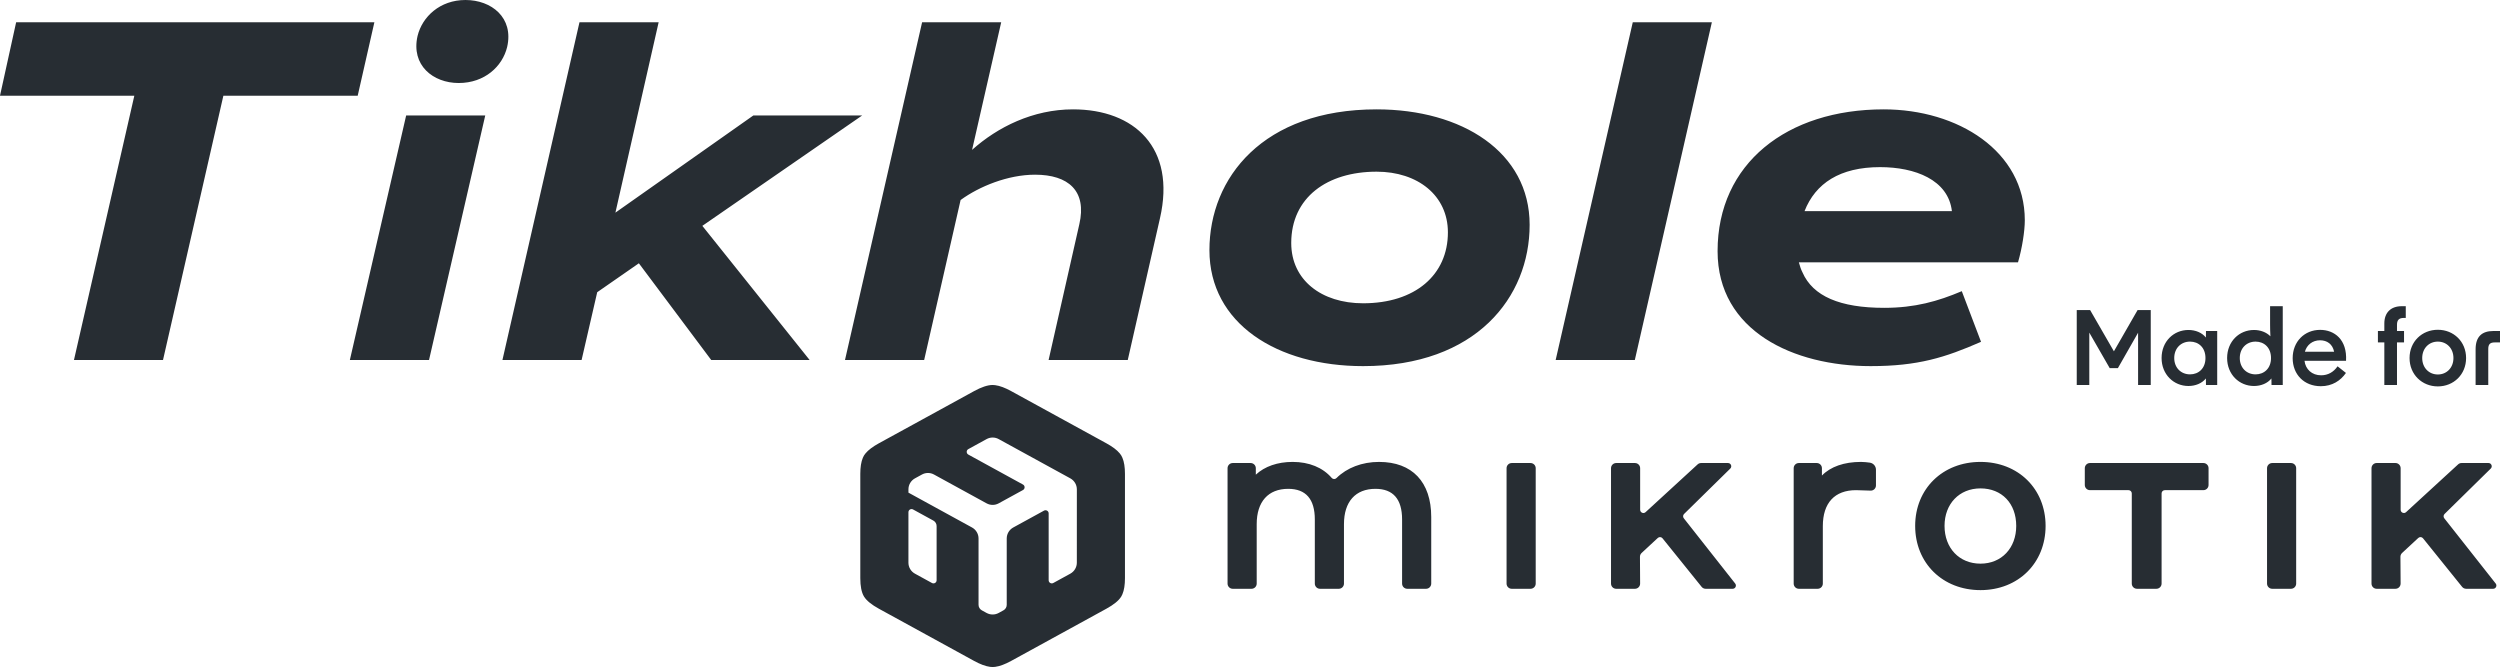
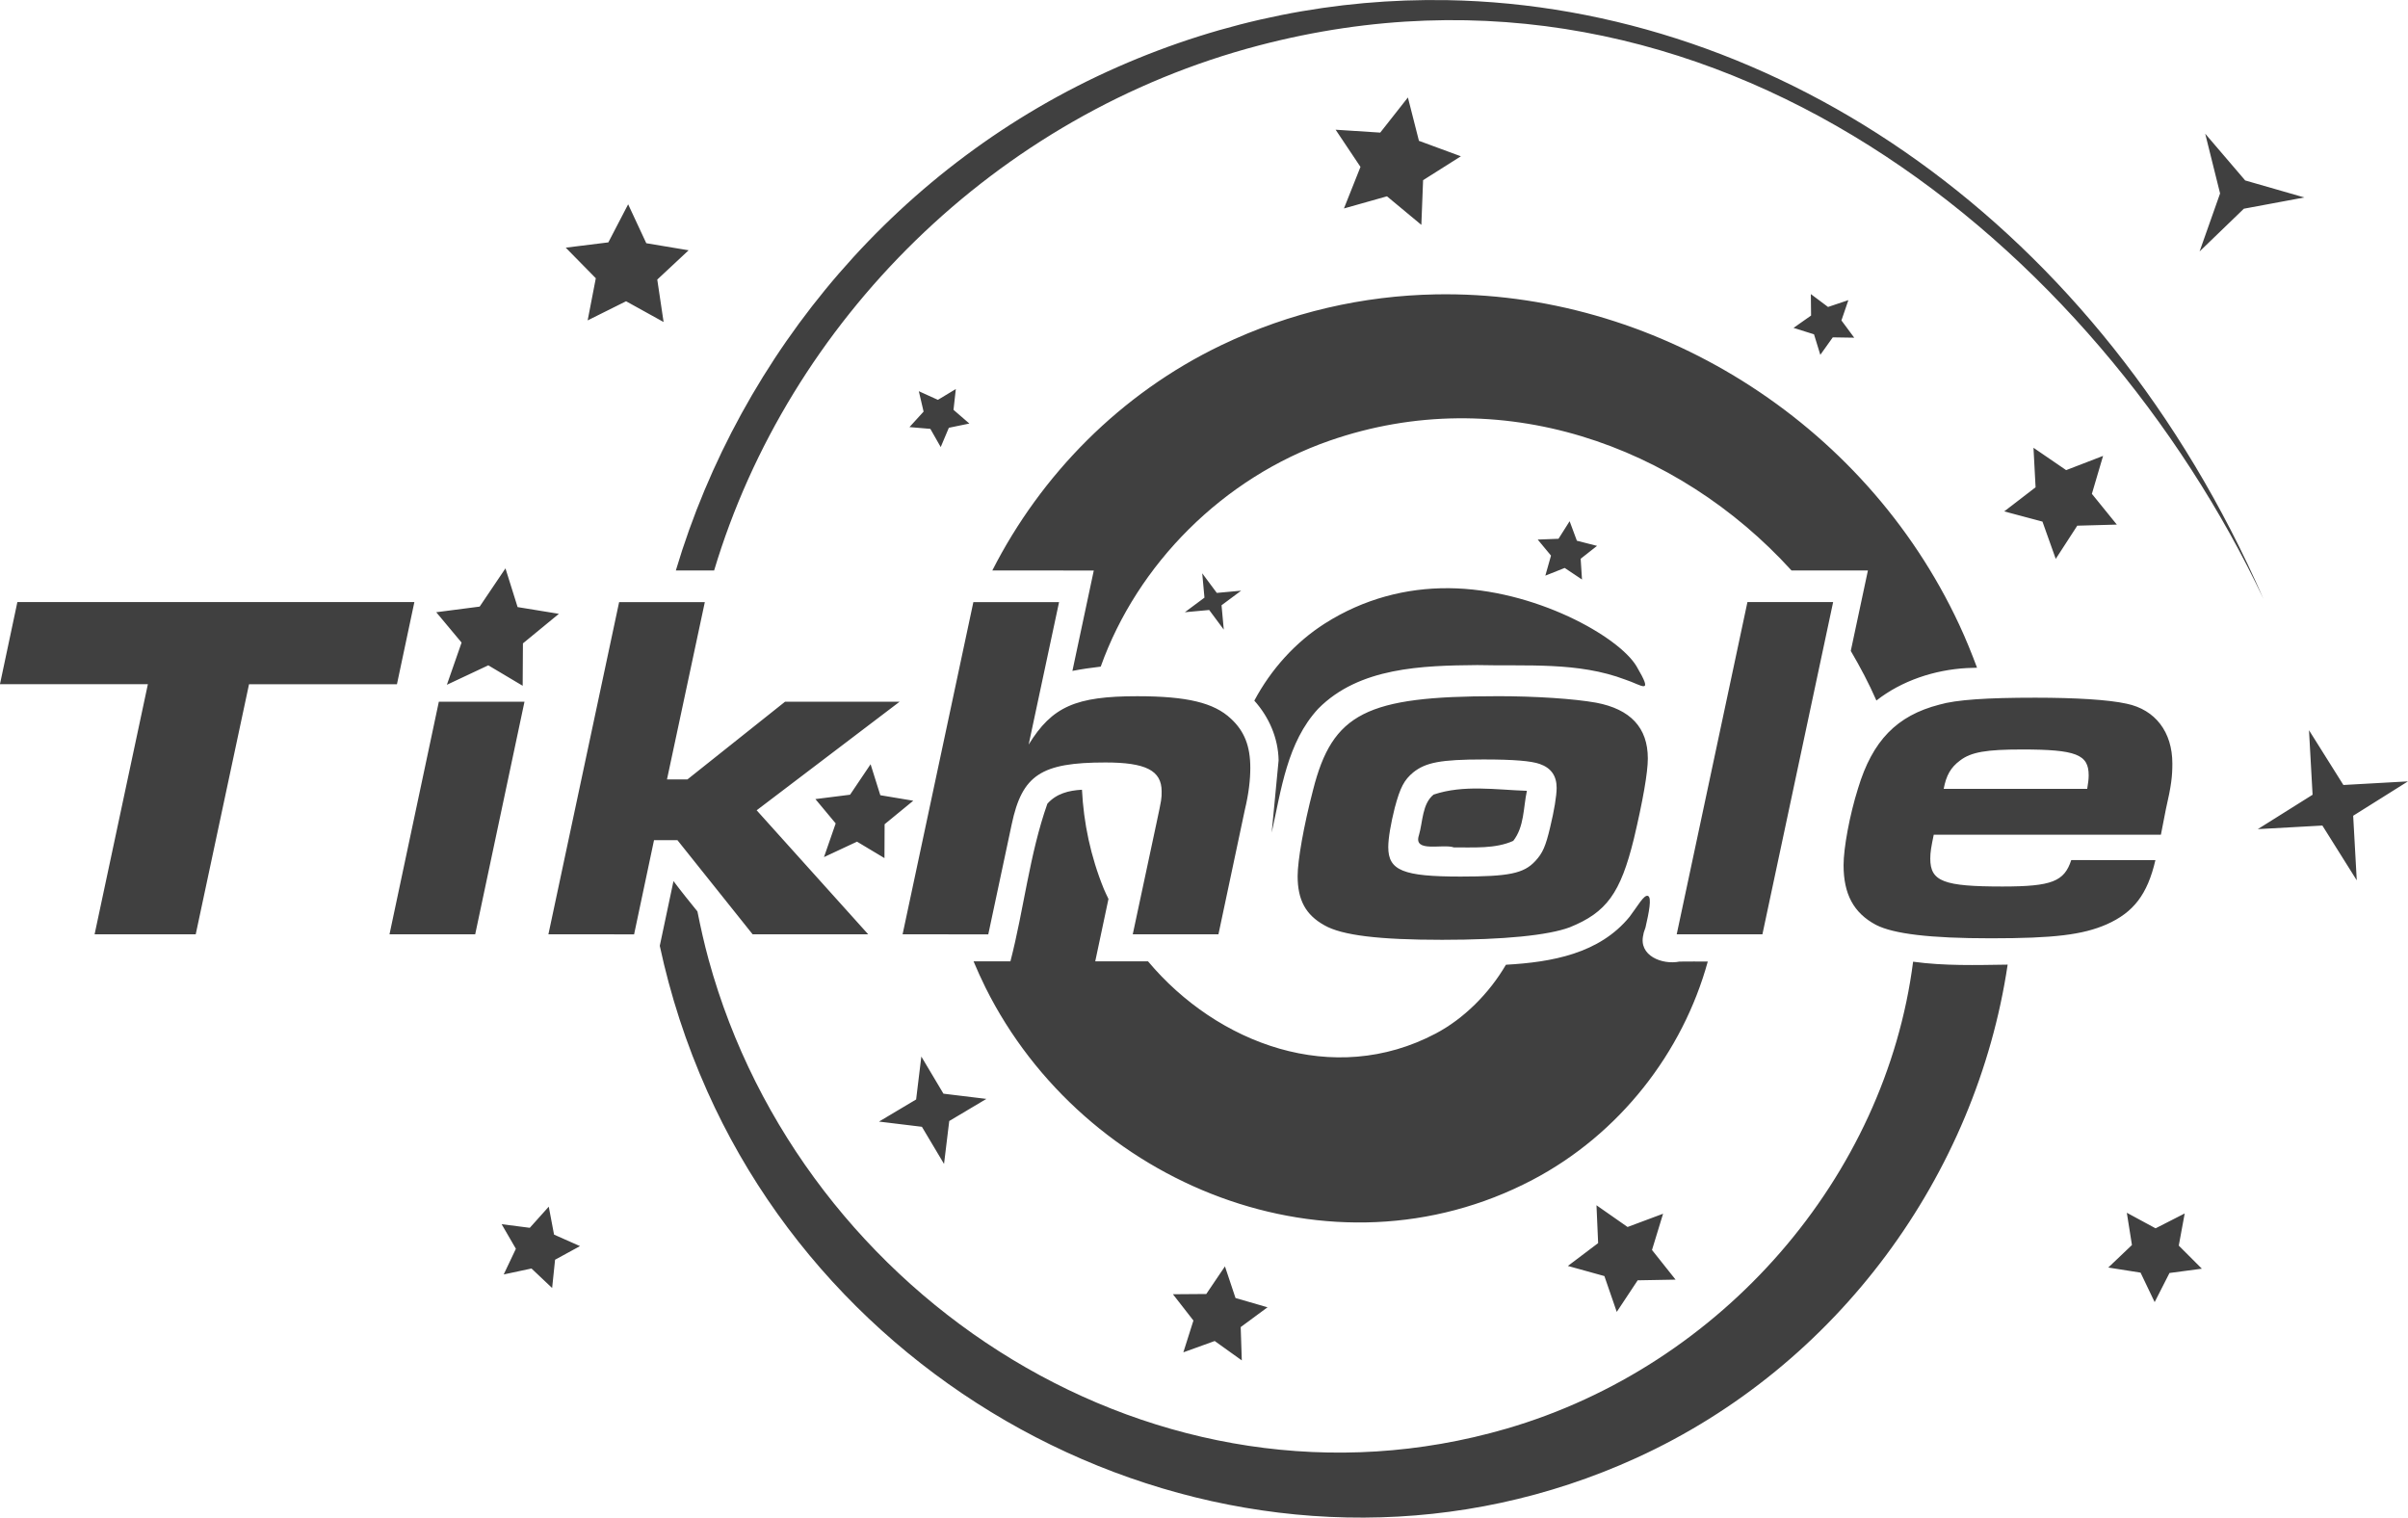
- <svg xmlns="http://www.w3.org/2000/svg" width="717.99pt" height="191.57pt" viewBox="0 0 717.99 191.57" version="1.1" id="svg34">
-   <defs id="defs34" />
-   <g id="g90" transform="translate(-117.1987,-193.4253)">
-     <path id="path16" d="m 833.31,288.487 h 1.879 v 3.281 h -1.527 c -1.316,0 -1.844,0.527 -1.844,1.875 v 10.348 h -3.637 v -10.258 c 0,-3.637 1.82,-5.246 5.129,-5.246 m -15.977,12.488 c 2.551,0 4.484,-1.938 4.484,-4.723 0,-2.785 -1.934,-4.719 -4.484,-4.719 -2.551,0 -4.484,1.934 -4.484,4.719 0,2.785 1.934,4.723 4.484,4.723 m -8.121,-4.723 c 0,-4.719 3.578,-8.117 8.121,-8.117 4.543,0 8.117,3.398 8.117,8.117 0,4.723 -3.574,8.148 -8.117,8.148 -4.543,0 -8.121,-3.426 -8.121,-8.148 m -2.199,-14.891 h 1.113 v 3.371 h -0.555 c -1.379,0 -1.965,0.586 -1.965,1.965 v 1.789 h 2.023 v 3.281 h -2.023 v 12.223 h -3.637 v -12.223 h -1.844 v -3.281 h 1.844 v -2.168 c 0,-3.078 1.82,-4.957 5.043,-4.957 m -19.469,13.074 c -0.438,-2.168 -1.992,-3.281 -4.043,-3.281 -2.172,0 -3.812,1.348 -4.34,3.281 z m -11.898,1.848 c 0,-4.75 3.398,-8.121 7.883,-8.121 4.105,0 7.797,2.785 7.445,8.883 h -11.93 c 0.293,2.461 2.141,4.164 4.777,4.164 1.938,0 3.578,-0.91 4.719,-2.582 l 2.406,1.906 c -1.523,2.199 -3.93,3.809 -7.211,3.809 -4.836,0 -8.09,-3.398 -8.09,-8.059 m -10.645,4.66 c 2.461,0 4.426,-1.73 4.426,-4.691 0,-2.988 -1.965,-4.719 -4.426,-4.719 -2.609,0 -4.543,1.906 -4.543,4.719 0,2.785 1.934,4.691 4.543,4.691 m -8.18,-4.691 c 0,-4.777 3.488,-8.059 7.711,-8.059 1.844,0 3.574,0.645 4.719,1.816 -0.059,-1.113 -0.09,-2.285 -0.09,-3.461 v -5.188 h 3.637 v 22.629 h -3.227 l -0.027,-1.875 c -1.113,1.406 -2.992,2.168 -5.012,2.168 -4.223,0 -7.711,-3.312 -7.711,-8.031 m -10.645,4.691 c 2.465,0 4.426,-1.73 4.426,-4.691 0,-2.988 -1.961,-4.719 -4.426,-4.719 -2.609,0 -4.543,1.906 -4.543,4.719 0,2.785 1.934,4.691 4.543,4.691 m -8.176,-4.691 c 0,-4.777 3.488,-8.059 7.707,-8.059 2.023,0 3.898,0.762 5.012,2.168 l 0.031,-1.875 h 3.223 v 15.504 h -3.223 l -0.031,-1.875 c -1.113,1.406 -2.988,2.168 -5.012,2.168 -4.219,0 -7.707,-3.312 -7.707,-8.031 m -24.367,-13.773 h 3.844 l 6.828,11.84 6.801,-11.84 h 3.781 v 21.512 h -3.637 v -15.008 l -5.801,10.172 h -2.348 l -5.863,-10.199 v 15.035 h -3.605 z m 0,0 m -287.168,72.547 c 0,1.312 -0.719,2.523 -1.871,3.156 l -4.891,2.68 c -0.602,0.328 -1.332,-0.105 -1.332,-0.789 v -19.207 c 0,-0.684 -0.734,-1.117 -1.332,-0.789 l -8.84,4.844 c -1.152,0.633 -1.871,1.844 -1.871,3.156 v 19.051 c 0,0.656 -0.355,1.262 -0.934,1.578 l -1.387,0.762 c -1.078,0.59 -2.383,0.586 -3.461,-0.004 l -1.379,-0.758 c -0.574,-0.316 -0.934,-0.922 -0.934,-1.574 v -19.055 c 0,-1.312 -0.715,-2.523 -1.867,-3.156 L 378.099,334.909 v -0.945 c 0,-1.316 0.715,-2.523 1.867,-3.156 l 2.02,-1.105 c 1.074,-0.59 2.379,-0.59 3.453,0.004 l 15.113,8.281 c 1.078,0.59 2.383,0.59 3.457,0 l 6.984,-3.828 c 0.625,-0.34 0.625,-1.234 0,-1.578 l -15.691,-8.602 c -0.625,-0.34 -0.625,-1.234 0,-1.574 l 5.25,-2.879 c 1.078,-0.59 2.383,-0.59 3.457,0 l 20.586,11.281 c 1.152,0.633 1.871,1.84 1.871,3.156 z m -40.273,5.047 c 0,0.684 -0.734,1.117 -1.332,0.789 l -4.895,-2.684 c -1.152,-0.629 -1.867,-1.84 -1.867,-3.152 v -14.496 c 0,-0.684 0.73,-1.117 1.328,-0.789 l 5.832,3.195 c 0.574,0.312 0.934,0.918 0.934,1.574 z m 53.031,-35.832 c -0.117,-0.191 -0.254,-0.387 -0.414,-0.578 -0.816,-1.004 -2.145,-1.984 -3.848,-2.918 l -13.68,-7.496 -13.68,-7.5 c -1.699,-0.934 -3.262,-1.535 -4.586,-1.703 -0.254,-0.035 -0.5,-0.055 -0.734,-0.055 -1.461,0 -3.293,0.648 -5.32,1.758 l -13.68,7.5 -13.684,7.496 c -1.699,0.934 -3.027,1.914 -3.844,2.918 -0.16,0.191 -0.301,0.387 -0.418,0.578 -0.117,0.195 -0.223,0.41 -0.32,0.641 -0.504,1.172 -0.738,2.75 -0.738,4.613 v 29.996 c 0,2.223 0.328,4.051 1.059,5.254 0.734,1.203 2.234,2.387 4.262,3.496 l 13.684,7.5 13.68,7.5 c 1.699,0.93 3.262,1.531 4.582,1.703 0.254,0.031 0.5,0.051 0.738,0.051 0.234,0 0.48,-0.019 0.734,-0.051 1.324,-0.172 2.887,-0.773 4.586,-1.703 l 27.359,-15 c 2.027,-1.109 3.531,-2.293 4.262,-3.496 0.121,-0.195 0.223,-0.41 0.32,-0.637 0.508,-1.172 0.742,-2.754 0.742,-4.617 v -29.996 c 0,-1.863 -0.234,-3.441 -0.742,-4.613 -0.098,-0.23 -0.199,-0.445 -0.32,-0.641 m 214.98,2.055 c -0.711,-0.098 -1.727,-0.211 -2.527,-0.211 -4.848,0 -8.77,1.371 -11.227,3.918 v -2.113 c 0,-0.82 -0.664,-1.484 -1.484,-1.484 h -5.141 c -0.82,0 -1.484,0.664 -1.484,1.484 v 33.145 c 0,0.82 0.664,1.488 1.484,1.488 h 5.398 c 0.82,0 1.488,-0.668 1.488,-1.488 v -16.508 c 0,-6.66 3.391,-10.328 9.539,-10.328 1.098,0.019 2.891,0.082 4.18,0.133 0.844,0.031 1.543,-0.645 1.539,-1.488 v -4.527 c 0,-1.016 -0.762,-1.883 -1.766,-2.02 m 31.785,29.008 c -6.078,0 -10.324,-4.461 -10.324,-10.844 0,-6.34 4.246,-10.77 10.324,-10.77 6.141,0 10.266,4.328 10.266,10.77 0,6.383 -4.223,10.844 -10.266,10.844 m 0,-29.219 c -10.867,0 -18.758,7.727 -18.758,18.375 0,10.688 7.891,18.445 18.758,18.445 10.836,0 18.699,-7.758 18.699,-18.445 0,-10.648 -7.863,-18.375 -18.699,-18.375 m -85.207,16.188 c -0.293,-0.371 -0.262,-0.906 0.078,-1.238 l 13.273,-13.039 c 0.594,-0.582 0.18,-1.59 -0.652,-1.59 h -7.723 c -0.375,0 -0.734,0.137 -1.008,0.391 l -14.941,13.715 c -0.598,0.551 -1.562,0.125 -1.562,-0.684 v -11.938 c 0,-0.82 -0.664,-1.484 -1.484,-1.484 h -5.395 c -0.82,0 -1.488,0.664 -1.488,1.484 v 33.145 c 0,0.82 0.668,1.488 1.488,1.488 h 5.383 c 0.824,0 1.492,-0.672 1.488,-1.496 l -0.047,-7.691 c -0.004,-0.418 0.168,-0.816 0.477,-1.102 l 4.648,-4.309 c 0.395,-0.367 1.02,-0.324 1.355,0.098 l 11.234,13.945 c 0.281,0.352 0.707,0.555 1.16,0.555 h 7.746 c 0.781,0 1.211,-0.895 0.734,-1.508 z m 0,0 M 775.161,326.405 h -5.391 c -0.816,0 -1.488,0.668 -1.488,1.484 v 33.145 c 0,0.82 0.668,1.488 1.488,1.488 h 5.391 c 0.82,0 1.488,-0.668 1.488,-1.488 v -33.145 c 0,-0.82 -0.668,-1.484 -1.488,-1.484 m 58.793,34.609 -14.77,-18.742 c -0.293,-0.371 -0.258,-0.906 0.082,-1.238 l 13.27,-13.039 c 0.594,-0.582 0.184,-1.594 -0.652,-1.594 h -7.723 c -0.371,0 -0.734,0.141 -1.008,0.395 l -14.941,13.715 c -0.598,0.547 -1.559,0.125 -1.559,-0.684 v -11.938 c 0,-0.82 -0.668,-1.488 -1.488,-1.488 h -5.395 c -0.82,0 -1.484,0.668 -1.484,1.488 v 33.145 c 0,0.82 0.664,1.488 1.484,1.488 h 5.387 c 0.824,0 1.492,-0.672 1.488,-1.5 l -0.051,-7.688 c 0,-0.418 0.172,-0.816 0.477,-1.102 l 4.652,-4.309 c 0.395,-0.367 1.016,-0.324 1.355,0.098 l 11.23,13.945 c 0.285,0.352 0.711,0.555 1.16,0.555 h 7.75 c 0.777,0 1.211,-0.895 0.734,-1.508 m -83.953,-34.609 h -32.566 c -0.816,0 -1.488,0.668 -1.488,1.484 v 4.824 c 0,0.82 0.668,1.484 1.488,1.484 h 11.074 c 0.516,0 0.93,0.418 0.93,0.934 v 25.902 c 0,0.82 0.668,1.488 1.488,1.488 h 5.586 c 0.82,0 1.488,-0.668 1.488,-1.488 v -25.902 c 0,-0.516 0.414,-0.934 0.93,-0.934 h 11.07 c 0.824,0 1.488,-0.664 1.488,-1.484 v -4.824 c 0,-0.82 -0.664,-1.484 -1.488,-1.484 M 513.255,326.085 c -4.867,0 -9.242,1.676 -12.227,4.641 -0.398,0.398 -1.016,0.367 -1.383,-0.059 -2.555,-2.965 -6.477,-4.582 -11.199,-4.582 -4.328,0 -8.031,1.285 -10.582,3.664 v -1.859 c 0,-0.82 -0.668,-1.484 -1.488,-1.484 h -5.141 c -0.82,0 -1.488,0.664 -1.488,1.484 v 33.145 c 0,0.82 0.668,1.488 1.488,1.488 h 5.395 c 0.82,0 1.488,-0.668 1.488,-1.488 v -17.082 c 0,-6.441 3.301,-10.137 9.051,-10.137 5.07,0 7.641,2.957 7.641,8.793 v 18.426 c 0,0.82 0.668,1.488 1.488,1.488 h 5.395 c 0.82,0 1.488,-0.668 1.488,-1.488 v -17.082 c 0,-6.441 3.297,-10.137 9.047,-10.137 5.074,0 7.645,2.957 7.645,8.793 v 18.426 c 0,0.82 0.668,1.488 1.488,1.488 h 5.395 c 0.82,0 1.488,-0.668 1.488,-1.488 v -19.129 c 0,-10.055 -5.465,-15.82 -14.988,-15.82 m 43.504,0.32 h -5.395 c -0.82,0 -1.488,0.664 -1.488,1.484 v 33.145 c 0,0.82 0.668,1.488 1.488,1.488 h 5.395 c 0.82,0 1.488,-0.668 1.488,-1.488 v -33.145 c 0,-0.82 -0.668,-1.484 -1.488,-1.484" style="fill:#272d33;fill-opacity:1" />
-     <path d="m 250.881,193.425 c -7.326,0 -12.419,4.806 -13.762,10.329 -1.929,8.432 4.486,13.513 11.812,13.513 7.477,0 12.571,-4.786 13.915,-10.33 1.951,-8.432 -4.487,-13.512 -11.964,-13.512 z m -129.044,6.387 -4.639,21.101 h 38.579 l -17.339,75.911 h 25.574 l 17.339,-75.911 h 38.579 l 4.791,-21.101 z m 161.787,0 -22.13,97.012 h 22.735 l 4.487,-19.478 11.964,-8.306 20.785,27.784 h 28.263 l -30.82,-38.534 45.905,-31.705 h -31.254 l -39.618,27.91 12.419,-54.683 z m 98.401,0 -22.15,97.012 h 22.735 l 10.469,-45.955 c 5.375,-3.921 13.61,-7.273 21.391,-7.273 9.558,0 14.934,4.658 12.702,14.25 l -8.822,38.978 h 22.735 l 9.255,-40.727 c 4.638,-20.216 -7.325,-31.263 -24.967,-31.263 -11.509,0 -21.674,5.081 -28.999,11.637 l 8.366,-36.659 z m 204.101,0 -22.15,97.012 h 22.735 l 22.129,-97.012 z m -73.577,25.022 c -32.597,0 -48.007,19.626 -48.007,40.433 0,21.08 19.441,33.308 44.128,33.308 32.445,0 47.834,-19.774 47.834,-40.581 0,-20.933 -19.442,-33.16 -43.954,-33.16 z m 145.636,0 c -27.807,0 -47.704,15.557 -47.704,40.727 0,22.978 21.847,33.013 43.975,33.013 13.589,0 21.371,-2.467 31.688,-6.979 l -5.527,-14.546 c -6.871,2.909 -13.46,4.786 -22.281,4.786 -12.701,0 -20.481,-3.331 -23.472,-10.182 -0.455,-0.864 -0.759,-1.875 -1.041,-2.887 h 62.94 c 1.192,-4.09 1.952,-9.022 1.952,-12.079 0,-19.921 -19.289,-31.853 -40.53,-31.853 z m -424.34,1.75 -16.169,70.239 h 22.735 l 16.148,-70.239 z m 423.299,14.84 c 10.013,0 19.593,3.625 20.633,12.647 h -42.328 c 3.143,-8.011 10.186,-12.647 21.695,-12.647 z m -144.595,1.307 c 11.812,0 20.482,6.83 20.482,17.433 0,12.227 -9.407,20.364 -24.362,20.364 -11.964,0 -20.633,-6.683 -20.633,-17.307 0,-13.091 10.316,-20.49 24.513,-20.49 z" style="fill:#272d33;fill-opacity:1;stroke-width:1.014" id="path47" />
-   </g>
+ <svg xmlns="http://www.w3.org/2000/svg" width="86.972mm" height="54.814mm" viewBox="0 0 86.972 54.814" version="1.1" id="svg1" xml:space="preserve">
+   <defs id="defs1" />
+   <path id="path1-3" style="display:inline;fill:#404040;fill-opacity:1;stroke:none;stroke-width:0.353" d="m 96.463,133.459 c -0.677,-0.073 -0.109,0.908 -0.164,1.33 0.156,0.69 0.258,1.47 0.682,2.043 0.584,0.286 1.25,0.101 1.871,0.102 -0.198,-1.098 -0.259,-2.288 -0.842,-3.266 -0.419,-0.336 -1.046,-0.171 -1.547,-0.209 z m -3.309,-21.585 -0.705,0.901 -1.278,-0.157 0.796,1.049 -0.372,1.094 1.197,-0.252 1.048,0.833 -0.056,-1.205 1.02,-0.579 -1.232,-0.493 z m 3.717,-14.808 -0.879,1.126 -1.602,-0.199 1.002,1.315 -0.461,1.369 1.499,-0.313 1.317,1.045 -0.076,-1.509 1.275,-0.723 -1.546,-0.62 z m 3.671,59.615 c -0.809,-0.084 -1.08,-0.485 -1.455,-2.227 -0.447,-2.076 -0.372,-2.588 0.437,-2.762 0.228,-0.049 0.429,-0.056 0.87,-0.059 l 1.726,8.021 0.935,-0.018 c 0.886,0.012 1.211,-0.021 1.667,-0.119 1.109,-0.239 1.771,-1.007 1.763,-2.072 0.004,-0.663 -0.175,-1.84 -0.481,-3.264 -0.367,-1.707 -0.673,-2.781 -0.977,-3.342 -0.708,-1.412 -1.774,-2.085 -3.573,-2.231 -1.014,-0.095 -2.22,-0.057 -2.818,0.072 -1.02,0.219 -1.614,0.715 -1.865,1.598 -0.184,0.684 -0.066,2.002 0.4,4.165 0.477,2.216 0.819,3.21 1.37,3.975 0.626,0.859 1.365,1.215 2.639,1.235 z m 1.546,-5.045 c 0.495,-0.013 0.81,0.084 1.129,0.365 0.381,0.324 0.587,0.849 0.856,2.098 0.413,1.917 0.331,2.396 -0.407,2.554 -0.141,0.03 -0.268,0.039 -0.487,0.05 z m -7.164,-8.322 0.651,3.026 12.269,-0.027 -0.651,-3.026 z m 7.041,-8.159 c -0.991,-4.607 -1.847,-5.675 -4.704,-5.778 -1.356,-0.058 -2.615,-0.008 -3.159,0.109 -0.845,0.182 -1.312,0.577 -1.538,1.325 -0.219,0.691 -0.098,2.027 0.383,4.261 0.469,2.181 0.965,3.712 1.41,4.409 0.807,1.188 1.582,1.536 3.619,1.595 1.405,0.029 2.445,-0.011 2.938,-0.118 1.09,-0.235 1.608,-0.99 1.576,-2.252 -0.03,-0.822 -0.229,-2.178 -0.524,-3.551 z m -2.336,0.006 c 0.235,1.09 0.309,1.7 0.269,2.021 -0.053,0.434 -0.293,0.689 -0.716,0.78 -0.28,0.06 -0.827,0.086 -1.438,0.07 -0.702,-0.014 -0.971,-0.066 -1.31,-0.269 -0.526,-0.311 -0.746,-0.815 -1.114,-2.522 -0.435,-2.022 -0.337,-2.596 0.49,-2.774 0.317,-0.068 0.845,-0.09 1.438,-0.07 0.764,0.037 1.057,0.122 1.389,0.382 0.446,0.364 0.666,0.869 0.992,2.382 z m -10.588,-19.181 0.651,3.026 4.065,-0.009 c 1.821,-0.006 2.404,0.568 2.893,2.837 0.307,1.425 0.146,2.048 -0.592,2.207 -0.264,0.057 -0.264,0.057 -1.128,0.059 l -4.14,0.007 0.651,3.026 4.598,-0.014 c 0.611,0.015 1.114,-0.038 1.519,-0.125 0.773,-0.166 1.256,-0.49 1.593,-1.06 0.434,-0.719 0.459,-1.718 0.081,-3.476 -0.469,-2.181 -1.016,-2.929 -2.532,-3.468 l 5.261,-0.009 -0.651,-3.026 z m -2.691,-12.506 0.651,3.026 3.476,-0.012 0.178,0.827 -2.753,3.371 0.878,4.081 3.532,-4.882 4.92,4.223 -0.871,-4.046 -3.486,-2.857 -0.155,-0.721 6.549,-0.011 -0.651,-3.026 z m -1.207,-5.611 0.651,3.026 8.588,-0.027 -0.651,-3.024 z m -2.241,-10.413 0.769,3.571 9.235,-0.018 1.124,5.223 3.034,-0.009 -3.016,-14.018 -3.034,0.009 1.124,5.223 z m 43.261,40.654 c -0.77,-3.916 -2.38,-7.693 -4.862,-11.121 -5.055,-6.984 -12.962,-11.135 -21.135,-11.774 0.097,0.451 0.194,0.901 0.29,1.352 9.367,0.745 18.229,6.457 22.675,15.24 7.669,15.152 -0.757,31.138 -11.904,39.681 11.99,-8.625 17.246,-21.629 14.937,-33.378 z m -3.733,-0.64 -1.451,-0.71 -0.237,-1.597 -1.124,1.16 -1.593,-0.268 0.756,1.427 -0.747,1.431 1.591,-0.278 1.131,1.153 0.227,-1.599 z m -13.73,-13.747 -0.518,-0.551 0.16,-0.739 -0.684,0.323 -0.654,-0.381 0.096,0.751 -0.564,0.504 0.743,0.141 0.305,0.692 0.364,-0.664 z m 18.509,42.175 -1.996,0.979 -2.205,-0.283 1.846,1.239 0.857,2.05 0.151,-2.218 z m -14.476,-55.149 -1.495,-0.41 -0.51,-1.464 -0.852,1.294 -1.55,0.032 0.968,1.211 -0.448,1.483 1.451,-0.546 1.272,0.885 -0.072,-1.549 z m 5.816,42.443 -0.756,0.171 -0.569,-0.526 -0.071,0.772 -0.677,0.379 0.712,0.307 0.151,0.76 0.512,-0.583 0.77,0.091 -0.396,-0.666 z m -2.861,-13.247 c -0.597,-2.54 -1.723,-4.988 -3.423,-7.182 -2.476,-3.194 -5.946,-5.381 -9.694,-6.373 0.257,1.194 0.513,2.388 0.769,3.583 -1.236,0.004 -2.471,0.005 -3.707,0.008 0.135,0.317 0.256,0.64 0.366,0.967 3.898,0.514 7.598,2.883 9.714,6.359 3.39,5.567 2.498,12.312 -1.07,17.302 0.194,0.899 0.387,1.798 0.58,2.698 l -2.97,0.006 c -0.494,0.454 -1.009,0.887 -1.557,1.282 0.893,0.741 1.524,1.819 1.831,2.938 0.03,0.122 0.062,0.244 0.092,0.366 0.469,-0.3 0.933,-0.614 1.384,-0.956 6.504,-4.925 9.476,-13.377 7.685,-20.998 z m -0.874,22.276 -1.379,0.374 -1.09,-0.924 -0.07,1.428 -1.215,0.752 1.336,0.508 0.339,1.388 0.896,-1.114 1.425,0.107 -0.783,-1.196 z m -6.117,-15.821 -0.705,-0.259 -0.186,-0.728 -0.465,0.591 -0.751,-0.048 0.419,0.625 -0.277,0.699 0.723,-0.205 0.579,0.48 0.029,-0.751 z m -4.631,-12.577 -0.843,0.264 -0.664,-0.582 0.264,0.843 -0.582,0.664 0.843,-0.264 0.664,0.582 -0.264,-0.843 z m 1.346,8.815 c -0.309,-1.496 -1.018,-2.917 -2.183,-4.1 -0.891,-0.905 -2.041,-1.56 -3.264,-1.908 -0.463,0.639 -1.133,1.126 -1.922,1.311 l -2.606,0.305 c 1.585,0.011 3.309,-0.141 4.731,0.703 1.778,1.135 2.313,3.354 2.747,5.283 0.331,1.752 0.887,3.53 0.611,5.341 -0.064,0.624 -0.367,1.141 0.552,0.296 0.918,-0.846 1.962,-4.188 1.335,-7.229 z m 1.523,31.457 -2.252,0.617 -1.63,-1.673 0.617,2.253 -1.673,1.63 2.253,-0.617 1.63,1.673 -0.618,-2.252 z M 95.509,121.214 c -0.124,-0.458 -0.327,-0.871 -0.756,-1.114 -1.933,-0.247 -3.899,-0.026 -5.846,-0.107 -0.093,-0.434 -0.187,-0.868 -0.28,-1.302 -0.283,0.198 -0.563,0.404 -0.838,0.623 -6.223,4.975 -7.884,14.478 -2.632,20.773 2.273,2.724 5.636,4.339 9.042,4.531 -0.073,-0.333 -0.139,-0.667 -0.217,-0.999 -0.252,-0.577 -0.111,-1.504 0.677,-1.48 l 5.05e-4,-10e-5 c 0.088,-0.011 0.176,0.017 0.264,0.021 0.557,0.008 1.116,3.7e-4 1.138,-0.153 0.022,-0.153 -0.435,-0.284 -0.874,-0.489 -1.534,-0.784 -2.196,-2.399 -2.636,-4.003 -1.158,-0.38 -2.234,-1.086 -2.964,-1.958 -2.68,-3.199 -2.027,-7.628 0.365,-10.706 -0.133,-0.621 -0.267,-1.242 -0.4,-1.863 0.768,-0.003 1.535,-0.005 2.303,-0.007 0.105,-0.079 0.206,-0.164 0.315,-0.238 1.058,-0.721 2.184,-1.217 3.338,-1.527 z m -6.33,-13.728 c -0.796,0.003 -1.593,0.006 -2.389,0.008 -1.654,0.746 -3.255,1.669 -4.775,2.783 -11.126,8.151 -14.255,24.337 -5.892,35.584 4.79,6.442 12.608,9.857 20.245,9.369 -0.256,-1.11 -0.531,-2.231 -0.615,-3.361 -7.799,0.661 -15.718,-3.657 -19.58,-10.813 -6.196,-11.483 -0.804,-25.85 10.498,-31.731 0.535,-0.278 1.076,-0.527 1.62,-0.763 0.292,-0.362 0.584,-0.725 0.889,-1.075 z m -12.442,-1.93 -0.891,-0.509 -0.086,-1.022 -0.76,0.69 -0.999,-0.235 0.421,0.936 -0.532,0.877 1.021,-0.111 0.67,0.777 0.209,-1.004 z m 8.131,12.015 -1.555,0.142 -1.063,-1.143 0.142,1.555 -1.143,1.063 1.555,-0.142 1.063,1.143 -0.142,-1.555 z m 3.644,43.752 -1.1,0.426 -0.975,-0.664 0.065,1.178 -0.934,0.722 1.141,0.302 0.398,1.111 0.64,-0.991 1.18,-0.035 -0.746,-0.915 z m -3.765,-18.783 -1.324,0.346 -1.036,-0.895 -0.08,1.366 -1.171,0.709 1.274,0.499 0.312,1.333 0.868,-1.058 1.364,0.116 -0.738,-1.153 z m -4.981,-12.654 -1.117,-0.45 -0.262,-1.175 -0.773,0.923 -1.199,-0.114 0.638,1.021 -0.479,1.104 1.168,-0.292 0.903,0.797 0.084,-1.201 z" transform="rotate(-77.85589,9.914313,109.8027)" />
</svg>
